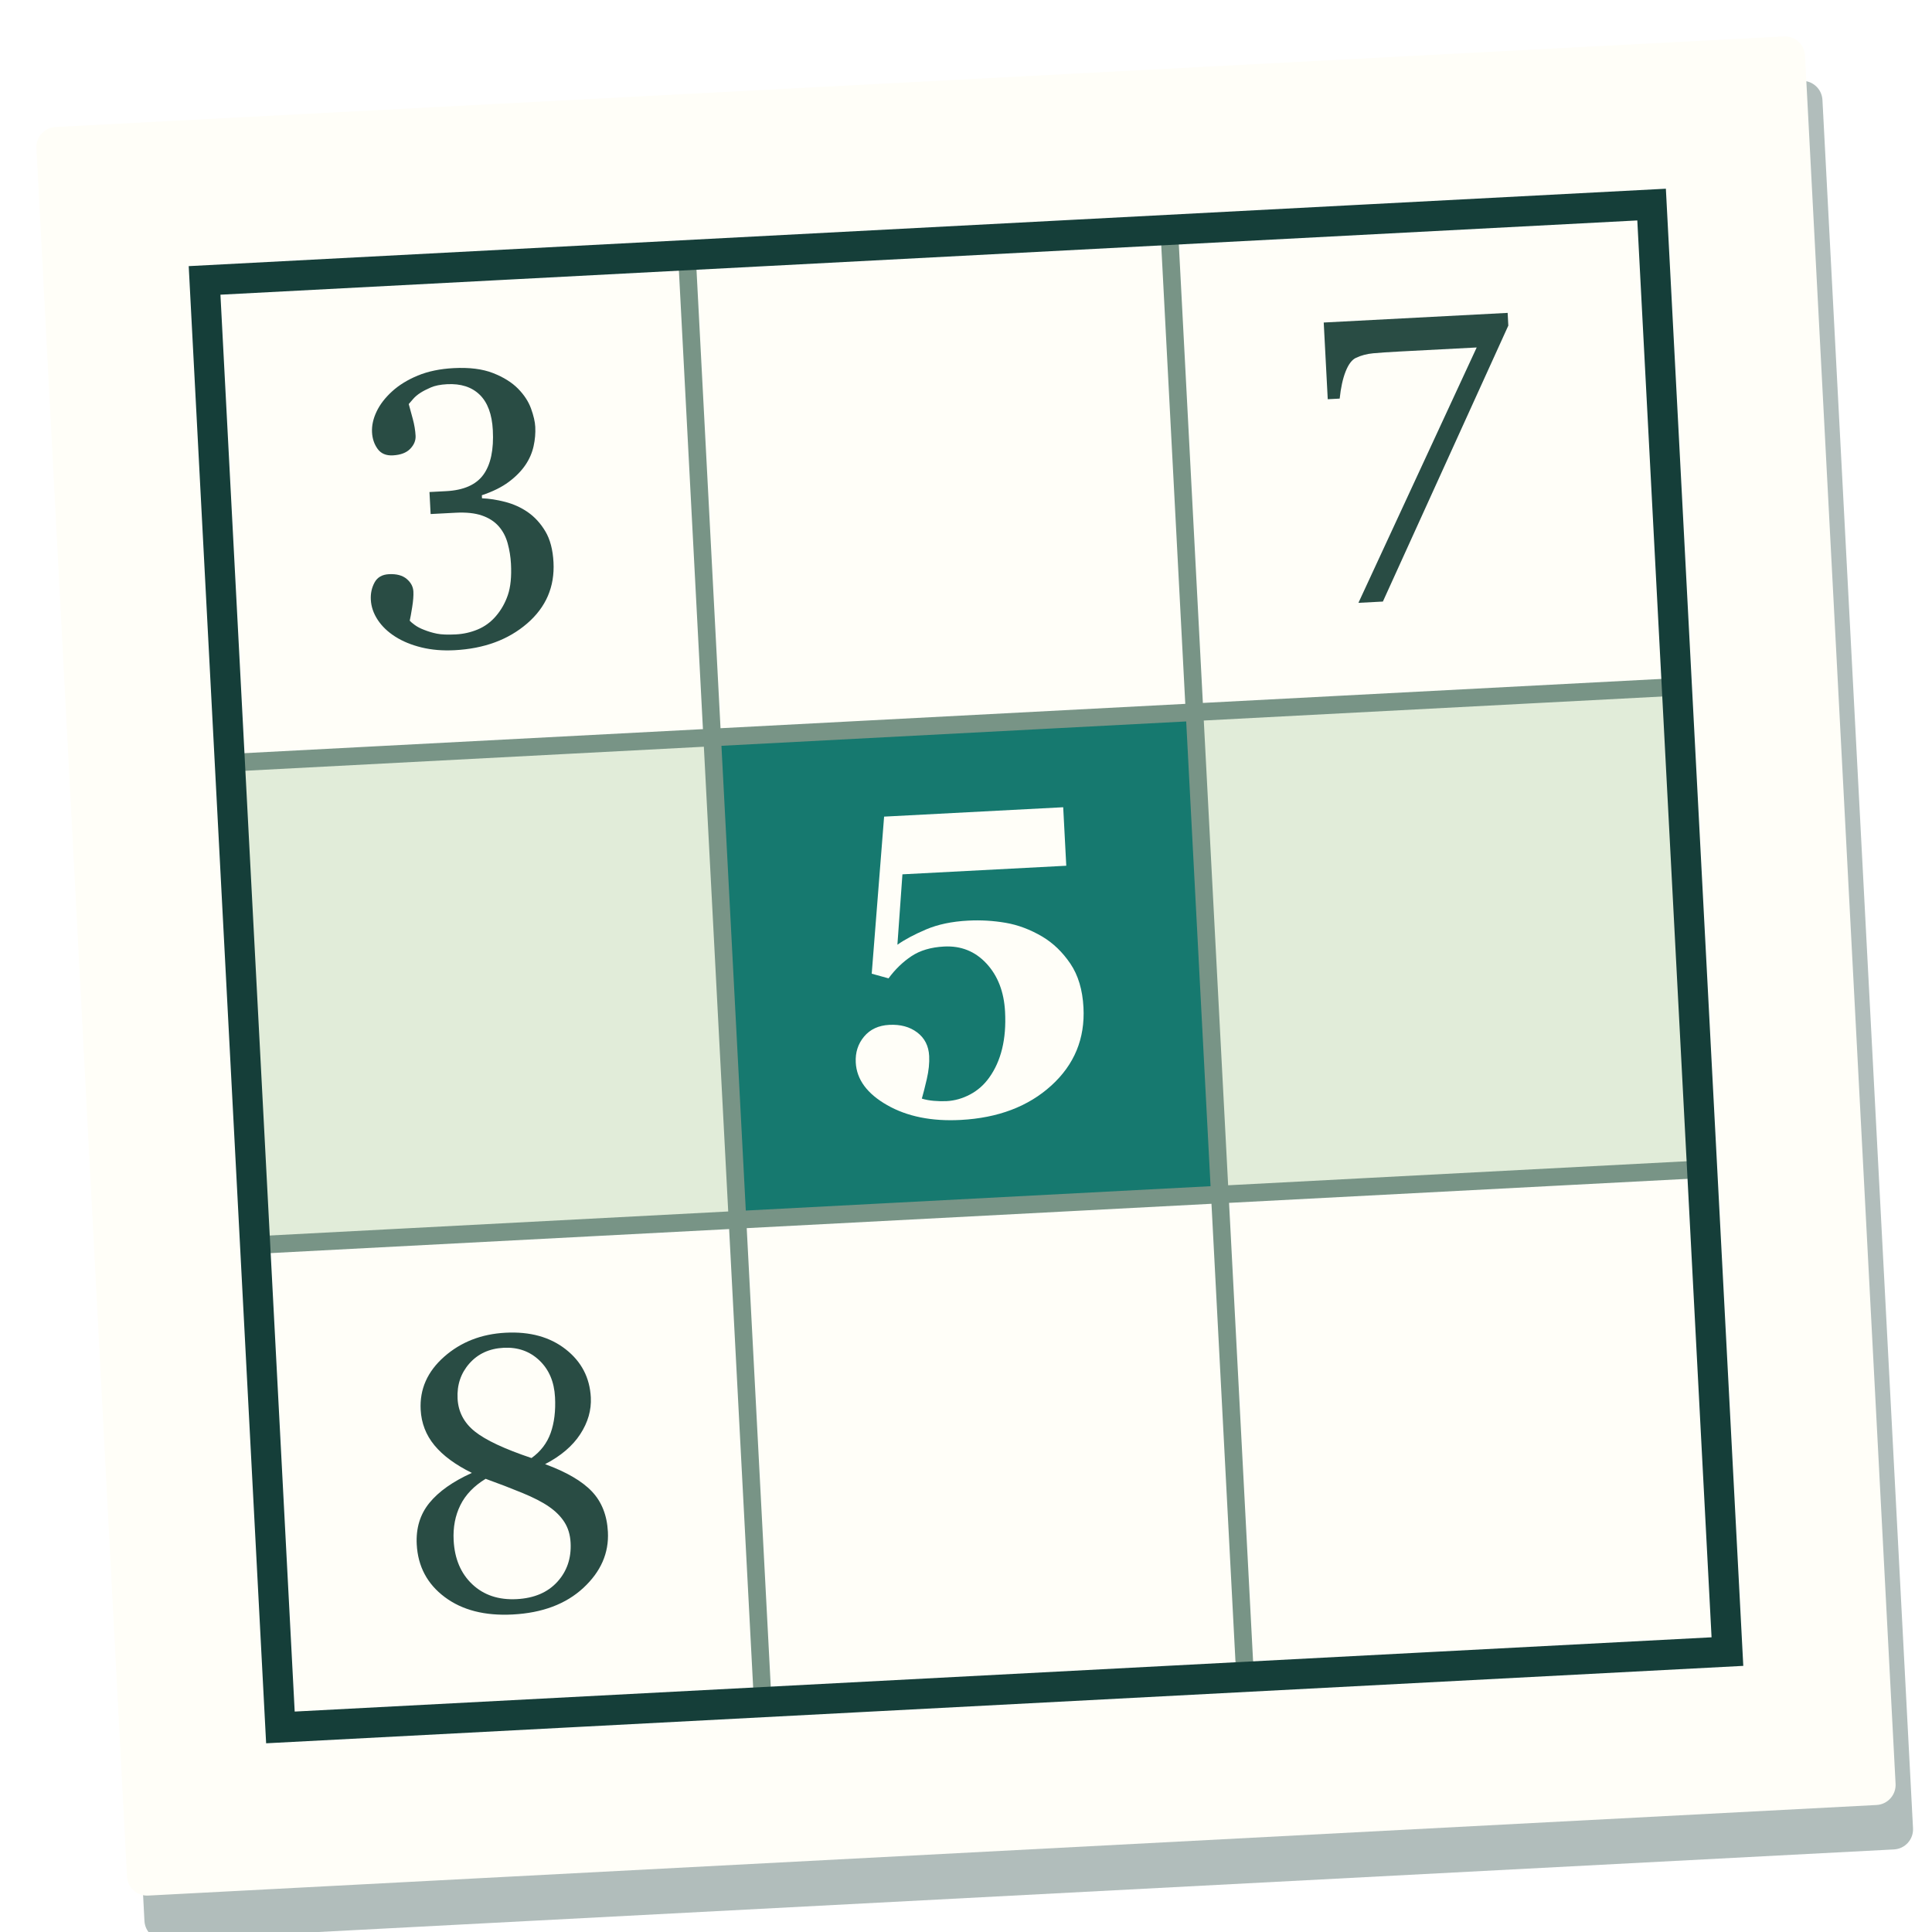
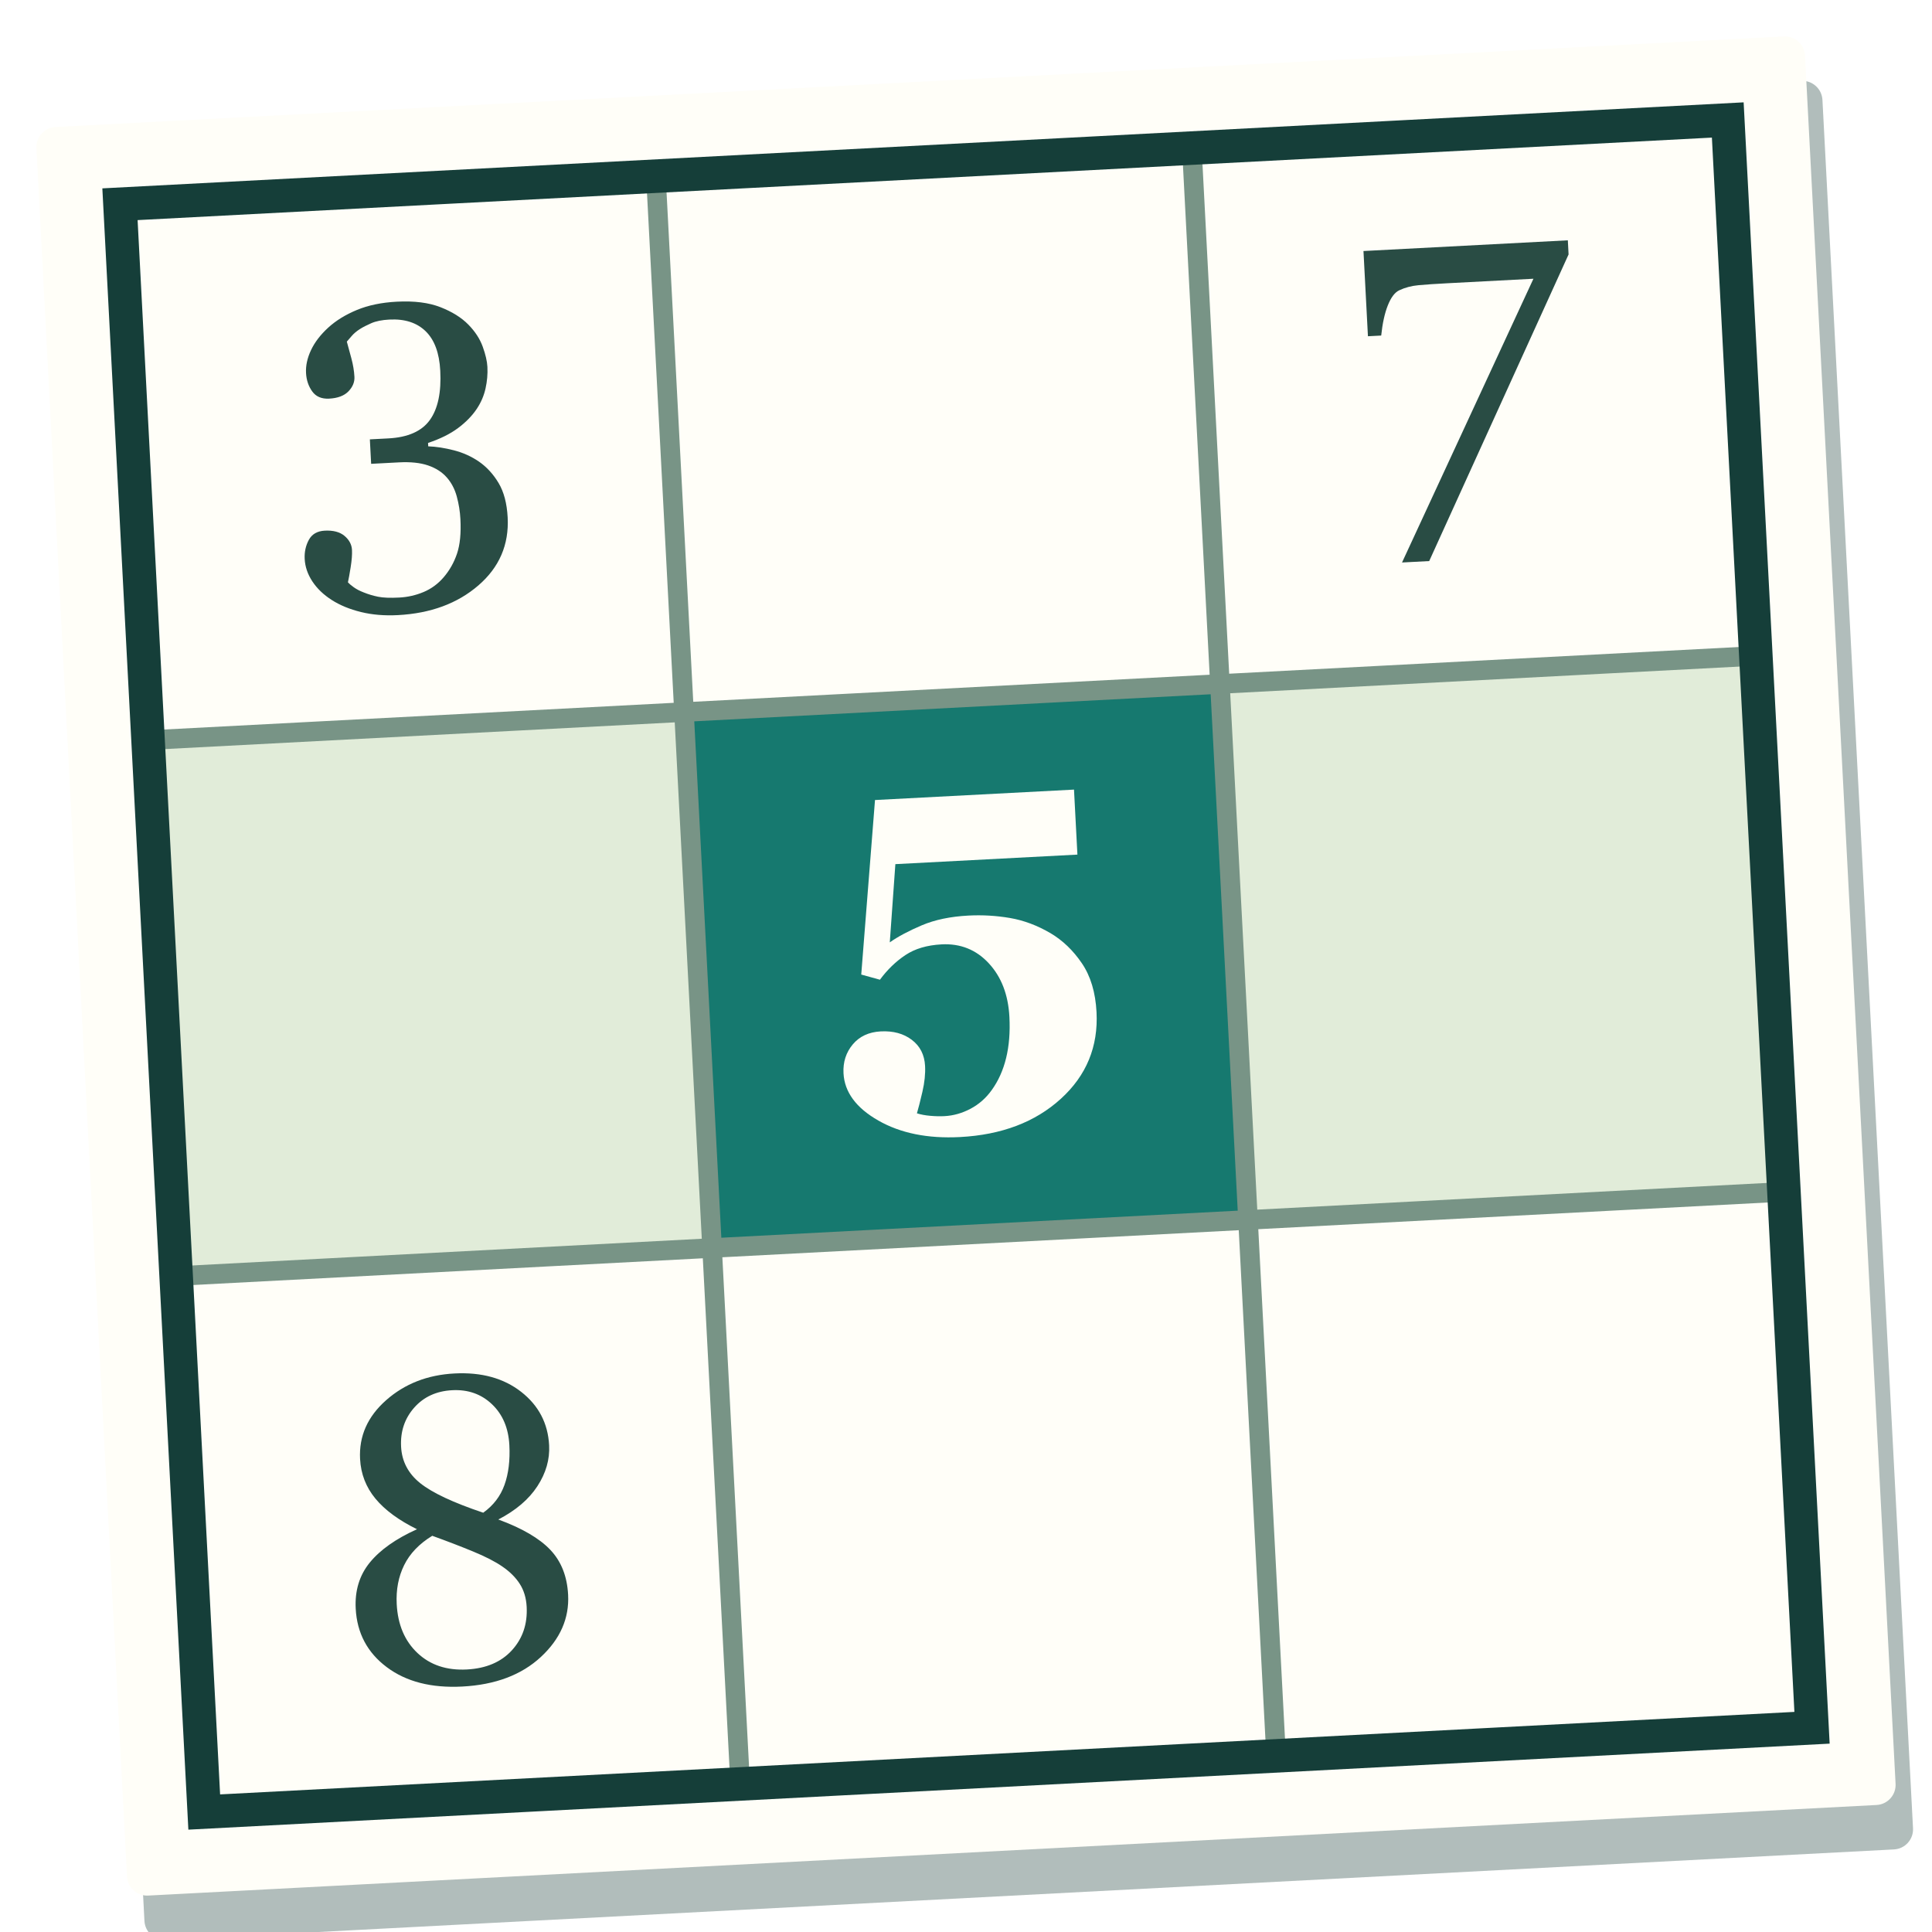
<svg xmlns="http://www.w3.org/2000/svg" width="1024" height="1024" viewBox="128 128 768 768" role="img" aria-labelledby="title desc">
  <g transform="rotate(-3 512 512)">
    <rect x="166" y="178" width="704" height="704" rx="8" fill="#082F2A" opacity=".32" />
    <rect x="160" y="160" width="704" height="704" rx="8" fill="#FFFEF8" />
-     <rect x="224" y="416" width="576" height="192" fill="#E1ECD9" />
-     <rect x="416" y="416" width="192" height="192" fill="#16796F" />
-     <path d="M416 224V800 M608 224V800 M224 416H800 M224 608H800" fill="none" stroke="#789486" stroke-width="7" />
-     <rect x="224" y="224" width="576" height="576" fill="none" stroke="#153E39" stroke-width="12" />
-     <path fill="#294C44" transform="translate(278.4762 348.1905) scale(0.07619 -0.07619)" d="M487 -365Q393 -365 315.0 -341.5Q237 -318 181 -278Q125 -238 94.5 -186.0Q64 -134 64 -79Q64 -30 88.0 9.5Q112 49 165 49Q225 49 256.5 19.5Q288 -10 288 -48Q288 -80 277.5 -129.0Q267 -178 261 -199Q268 -208 286.5 -223.0Q305 -238 332 -250Q364 -265 399.0 -274.0Q434 -283 498 -283Q558 -283 613.5 -263.0Q669 -243 711 -199Q755 -153 779.5 -91.5Q804 -30 804 70Q804 124 792.5 177.0Q781 230 750 269Q719 308 665.5 329.5Q612 351 530 351H399V466H486Q624 466 685.0 542.0Q746 618 746 771Q746 896 687.0 959.5Q628 1023 520 1023Q468 1023 434.5 1010.5Q401 998 380 986Q355 972 339.0 955.0Q323 938 315 930Q322 898 332.0 851.5Q342 805 342 763Q342 726 310.5 696.5Q279 667 218 667Q165 667 140.5 705.0Q116 743 116 793Q116 845 145.0 899.0Q174 953 231 1000Q288 1047 370.0 1076.0Q452 1105 559 1105Q682 1105 762.5 1068.5Q843 1032 889 980Q934 929 951.0 873.0Q968 817 968 777Q968 727 954.0 676.5Q940 626 908 583Q873 536 815.5 497.5Q758 459 671 435V419Q727 414 790.5 394.0Q854 374 905 335Q958 294 992.0 229.5Q1026 165 1026 66Q1026 -126 872.0 -245.5Q718 -365 487 -365Z" />
-     <path fill="#294C44" transform="translate(660.4618 347.5716) scale(0.077886 -0.077886)" d="M1029 1008 316 -365H191L862 905H469Q382 905 333.0 903.0Q284 901 243 884Q212 871 187.5 817.5Q163 764 150 681H89V1073H1029Z" />
-     <path fill="#FFFEF8" transform="translate(461.5041 541.8672) scale(0.084371 -0.084371)" d="M964 474Q1039 424 1090.0 339.5Q1141 255 1141 130Q1141 -90 970.5 -229.5Q800 -369 535 -369Q330 -369 193.0 -281.0Q56 -193 56 -73Q56 -2 101.5 47.0Q147 96 223 96Q302 96 352.5 53.5Q403 11 403 -60Q403 -110 386.0 -169.0Q369 -228 358 -259Q382 -268 414.0 -272.5Q446 -277 474 -277Q531 -277 586.0 -251.5Q641 -226 680 -177Q725 -121 748.0 -44.5Q771 32 771 129Q771 270 695.5 360.5Q620 451 500 451Q407 451 344.0 413.5Q281 376 231 315L153 341L250 1077H1095V801H322L281 471Q335 505 420.0 536.0Q505 567 620 567Q709 567 795.5 547.5Q882 528 964 474Z" />
-     <path fill="#294C44" transform="translate(274.1101 757.4443) scale(0.075168 -0.075168)" d="M1117 376Q1117 208 972.0 87.0Q827 -34 591 -34Q370 -34 237.0 77.0Q104 188 104 363Q104 492 182.5 578.5Q261 665 415 725Q288 796 225.0 881.0Q162 966 162 1073Q162 1236 300.5 1346.0Q439 1456 632 1456Q825 1456 944.5 1352.0Q1064 1248 1064 1091Q1064 990 998.0 899.5Q932 809 804 751Q970 680 1043.5 594.0Q1117 508 1117 376ZM875 1102Q875 1224 802.5 1300.5Q730 1377 617 1377Q504 1377 432.0 1303.5Q360 1230 360 1121Q360 1016 442.0 943.0Q524 870 734 787Q809 835 842.0 914.0Q875 993 875 1102ZM917 329Q917 392 890.0 439.5Q863 487 812 526Q763 564 675.5 605.5Q588 647 486 690Q390 638 345.0 557.5Q300 477 300 374Q300 227 386.5 136.5Q473 46 617 46Q755 46 836.0 126.0Q917 206 917 329Z" />
+     <g transform="translate(512 512) scale(1.111111) translate(-512 -512)">
+       <rect x="224" y="416" width="576" height="192" fill="#E1ECD9" />
+       <rect x="416" y="416" width="192" height="192" fill="#16796F" />
+       <path d="M416 224V800 M608 224V800 M224 416H800 M224 608H800" fill="none" stroke="#789486" stroke-width="7" />
+       <rect x="224" y="224" width="576" height="576" fill="none" stroke="#153E39" stroke-width="12" />
+       <path fill="#294C44" transform="translate(278.4762 348.1905) scale(0.07619 -0.07619)" d="M487 -365Q393 -365 315.0 -341.5Q237 -318 181 -278Q125 -238 94.5 -186.0Q64 -134 64 -79Q64 -30 88.0 9.5Q112 49 165 49Q225 49 256.5 19.5Q288 -10 288 -48Q288 -80 277.5 -129.0Q267 -178 261 -199Q268 -208 286.5 -223.0Q305 -238 332 -250Q364 -265 399.0 -274.0Q434 -283 498 -283Q558 -283 613.5 -263.0Q669 -243 711 -199Q755 -153 779.5 -91.5Q804 -30 804 70Q804 124 792.5 177.0Q781 230 750 269Q719 308 665.5 329.5Q612 351 530 351H399V466H486Q624 466 685.0 542.0Q746 618 746 771Q746 896 687.0 959.5Q628 1023 520 1023Q468 1023 434.5 1010.5Q401 998 380 986Q355 972 339.0 955.0Q323 938 315 930Q322 898 332.0 851.5Q342 805 342 763Q342 726 310.5 696.5Q279 667 218 667Q165 667 140.5 705.0Q116 743 116 793Q116 845 145.0 899.0Q174 953 231 1000Q288 1047 370.0 1076.0Q452 1105 559 1105Q682 1105 762.5 1068.5Q843 1032 889 980Q934 929 951.0 873.0Q968 817 968 777Q968 727 954.0 676.5Q940 626 908 583Q873 536 815.5 497.5Q758 459 671 435V419Q727 414 790.5 394.0Q854 374 905 335Q958 294 992.0 229.5Q1026 165 1026 66Q1026 -126 872.0 -245.5Q718 -365 487 -365Z" />
+       <path fill="#294C44" transform="translate(660.4618 347.5716) scale(0.077886 -0.077886)" d="M1029 1008 316 -365H191L862 905H469Q382 905 333.0 903.0Q284 901 243 884Q212 871 187.5 817.5Q163 764 150 681H89V1073H1029Z" />
+       <path fill="#FFFEF8" transform="translate(461.5041 541.8672) scale(0.084371 -0.084371)" d="M964 474Q1039 424 1090.0 339.5Q1141 255 1141 130Q1141 -90 970.5 -229.5Q800 -369 535 -369Q330 -369 193.0 -281.0Q56 -193 56 -73Q56 -2 101.5 47.0Q147 96 223 96Q302 96 352.5 53.5Q403 11 403 -60Q403 -110 386.0 -169.0Q369 -228 358 -259Q382 -268 414.0 -272.5Q446 -277 474 -277Q531 -277 586.0 -251.5Q641 -226 680 -177Q725 -121 748.0 -44.5Q771 32 771 129Q771 270 695.5 360.5Q620 451 500 451Q407 451 344.0 413.5Q281 376 231 315L153 341L250 1077H1095V801H322L281 471Q335 505 420.0 536.0Q505 567 620 567Q709 567 795.5 547.5Q882 528 964 474Z" />
+       <path fill="#294C44" transform="translate(274.1101 757.4443) scale(0.075168 -0.075168)" d="M1117 376Q1117 208 972.0 87.0Q827 -34 591 -34Q370 -34 237.0 77.0Q104 188 104 363Q104 492 182.5 578.5Q261 665 415 725Q288 796 225.0 881.0Q162 966 162 1073Q162 1236 300.5 1346.0Q439 1456 632 1456Q825 1456 944.5 1352.0Q1064 1248 1064 1091Q1064 990 998.0 899.5Q932 809 804 751Q970 680 1043.5 594.0Q1117 508 1117 376ZM875 1102Q875 1224 802.5 1300.5Q730 1377 617 1377Q504 1377 432.0 1303.5Q360 1230 360 1121Q360 1016 442.0 943.0Q524 870 734 787Q809 835 842.0 914.0Q875 993 875 1102ZM917 329Q917 392 890.0 439.5Q863 487 812 526Q763 564 675.5 605.5Q588 647 486 690Q390 638 345.0 557.5Q300 477 300 374Q300 227 386.5 136.5Q473 46 617 46Q755 46 836.0 126.0Q917 206 917 329Z" />
+     </g>
  </g>
</svg>
